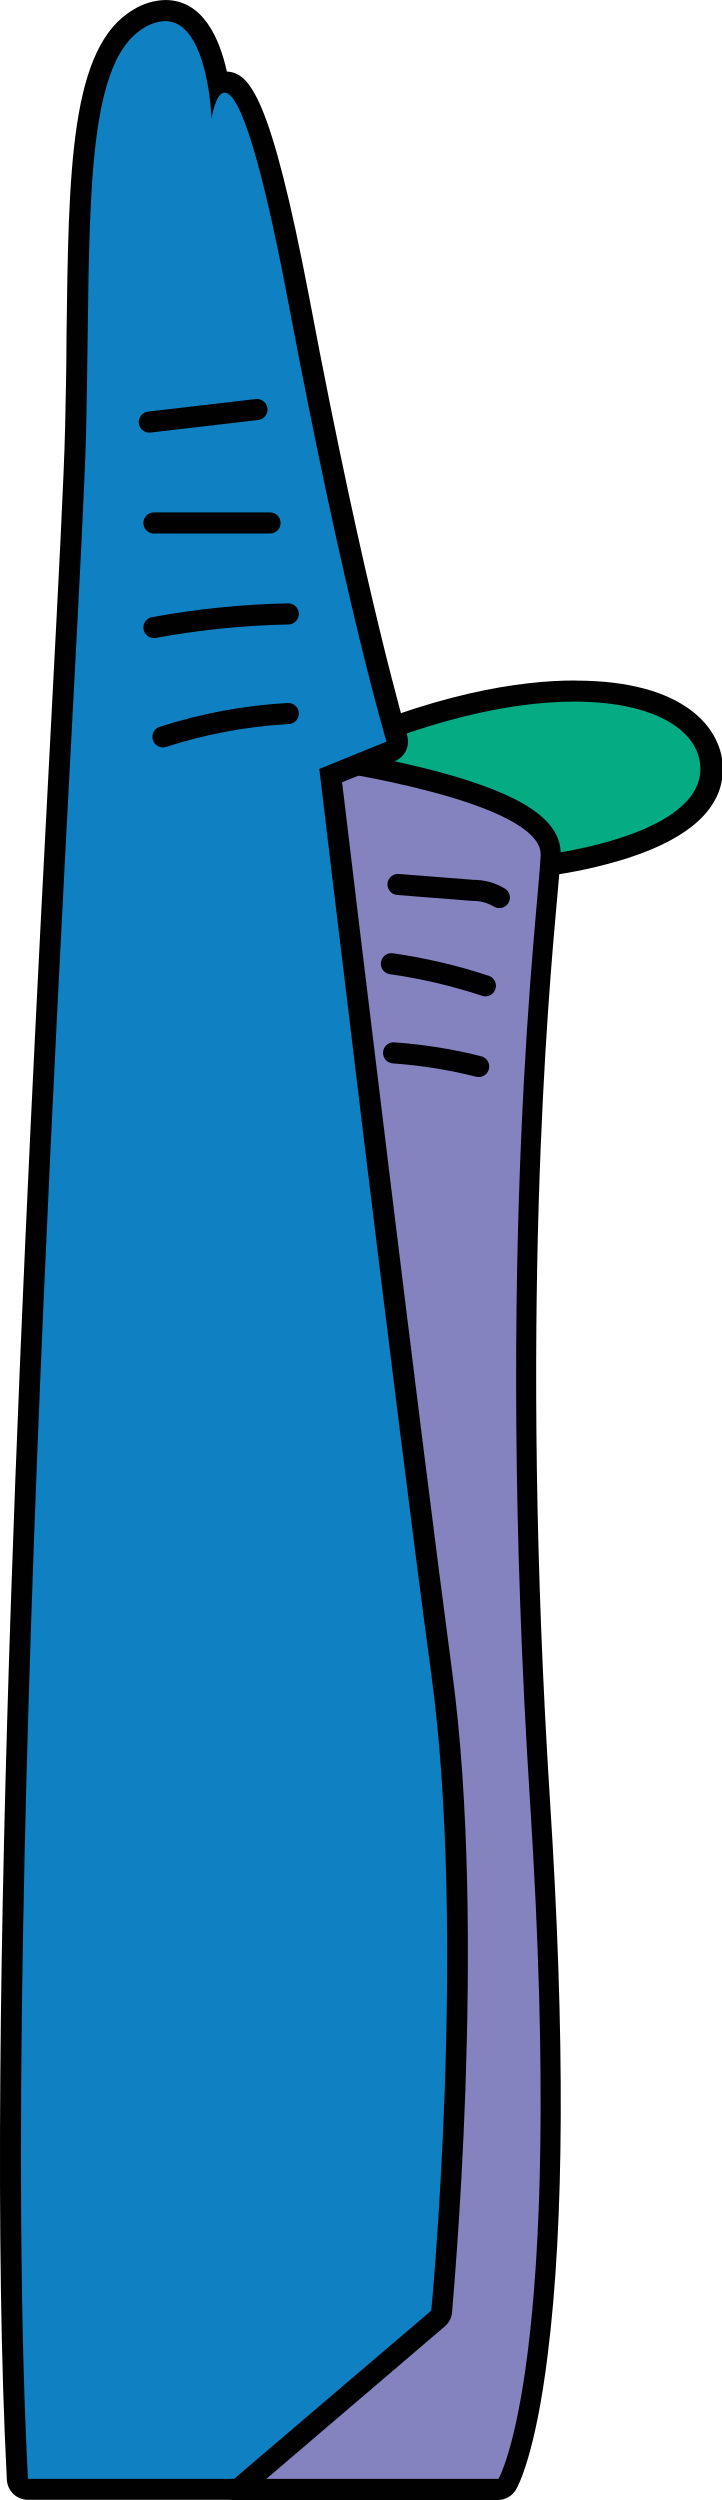
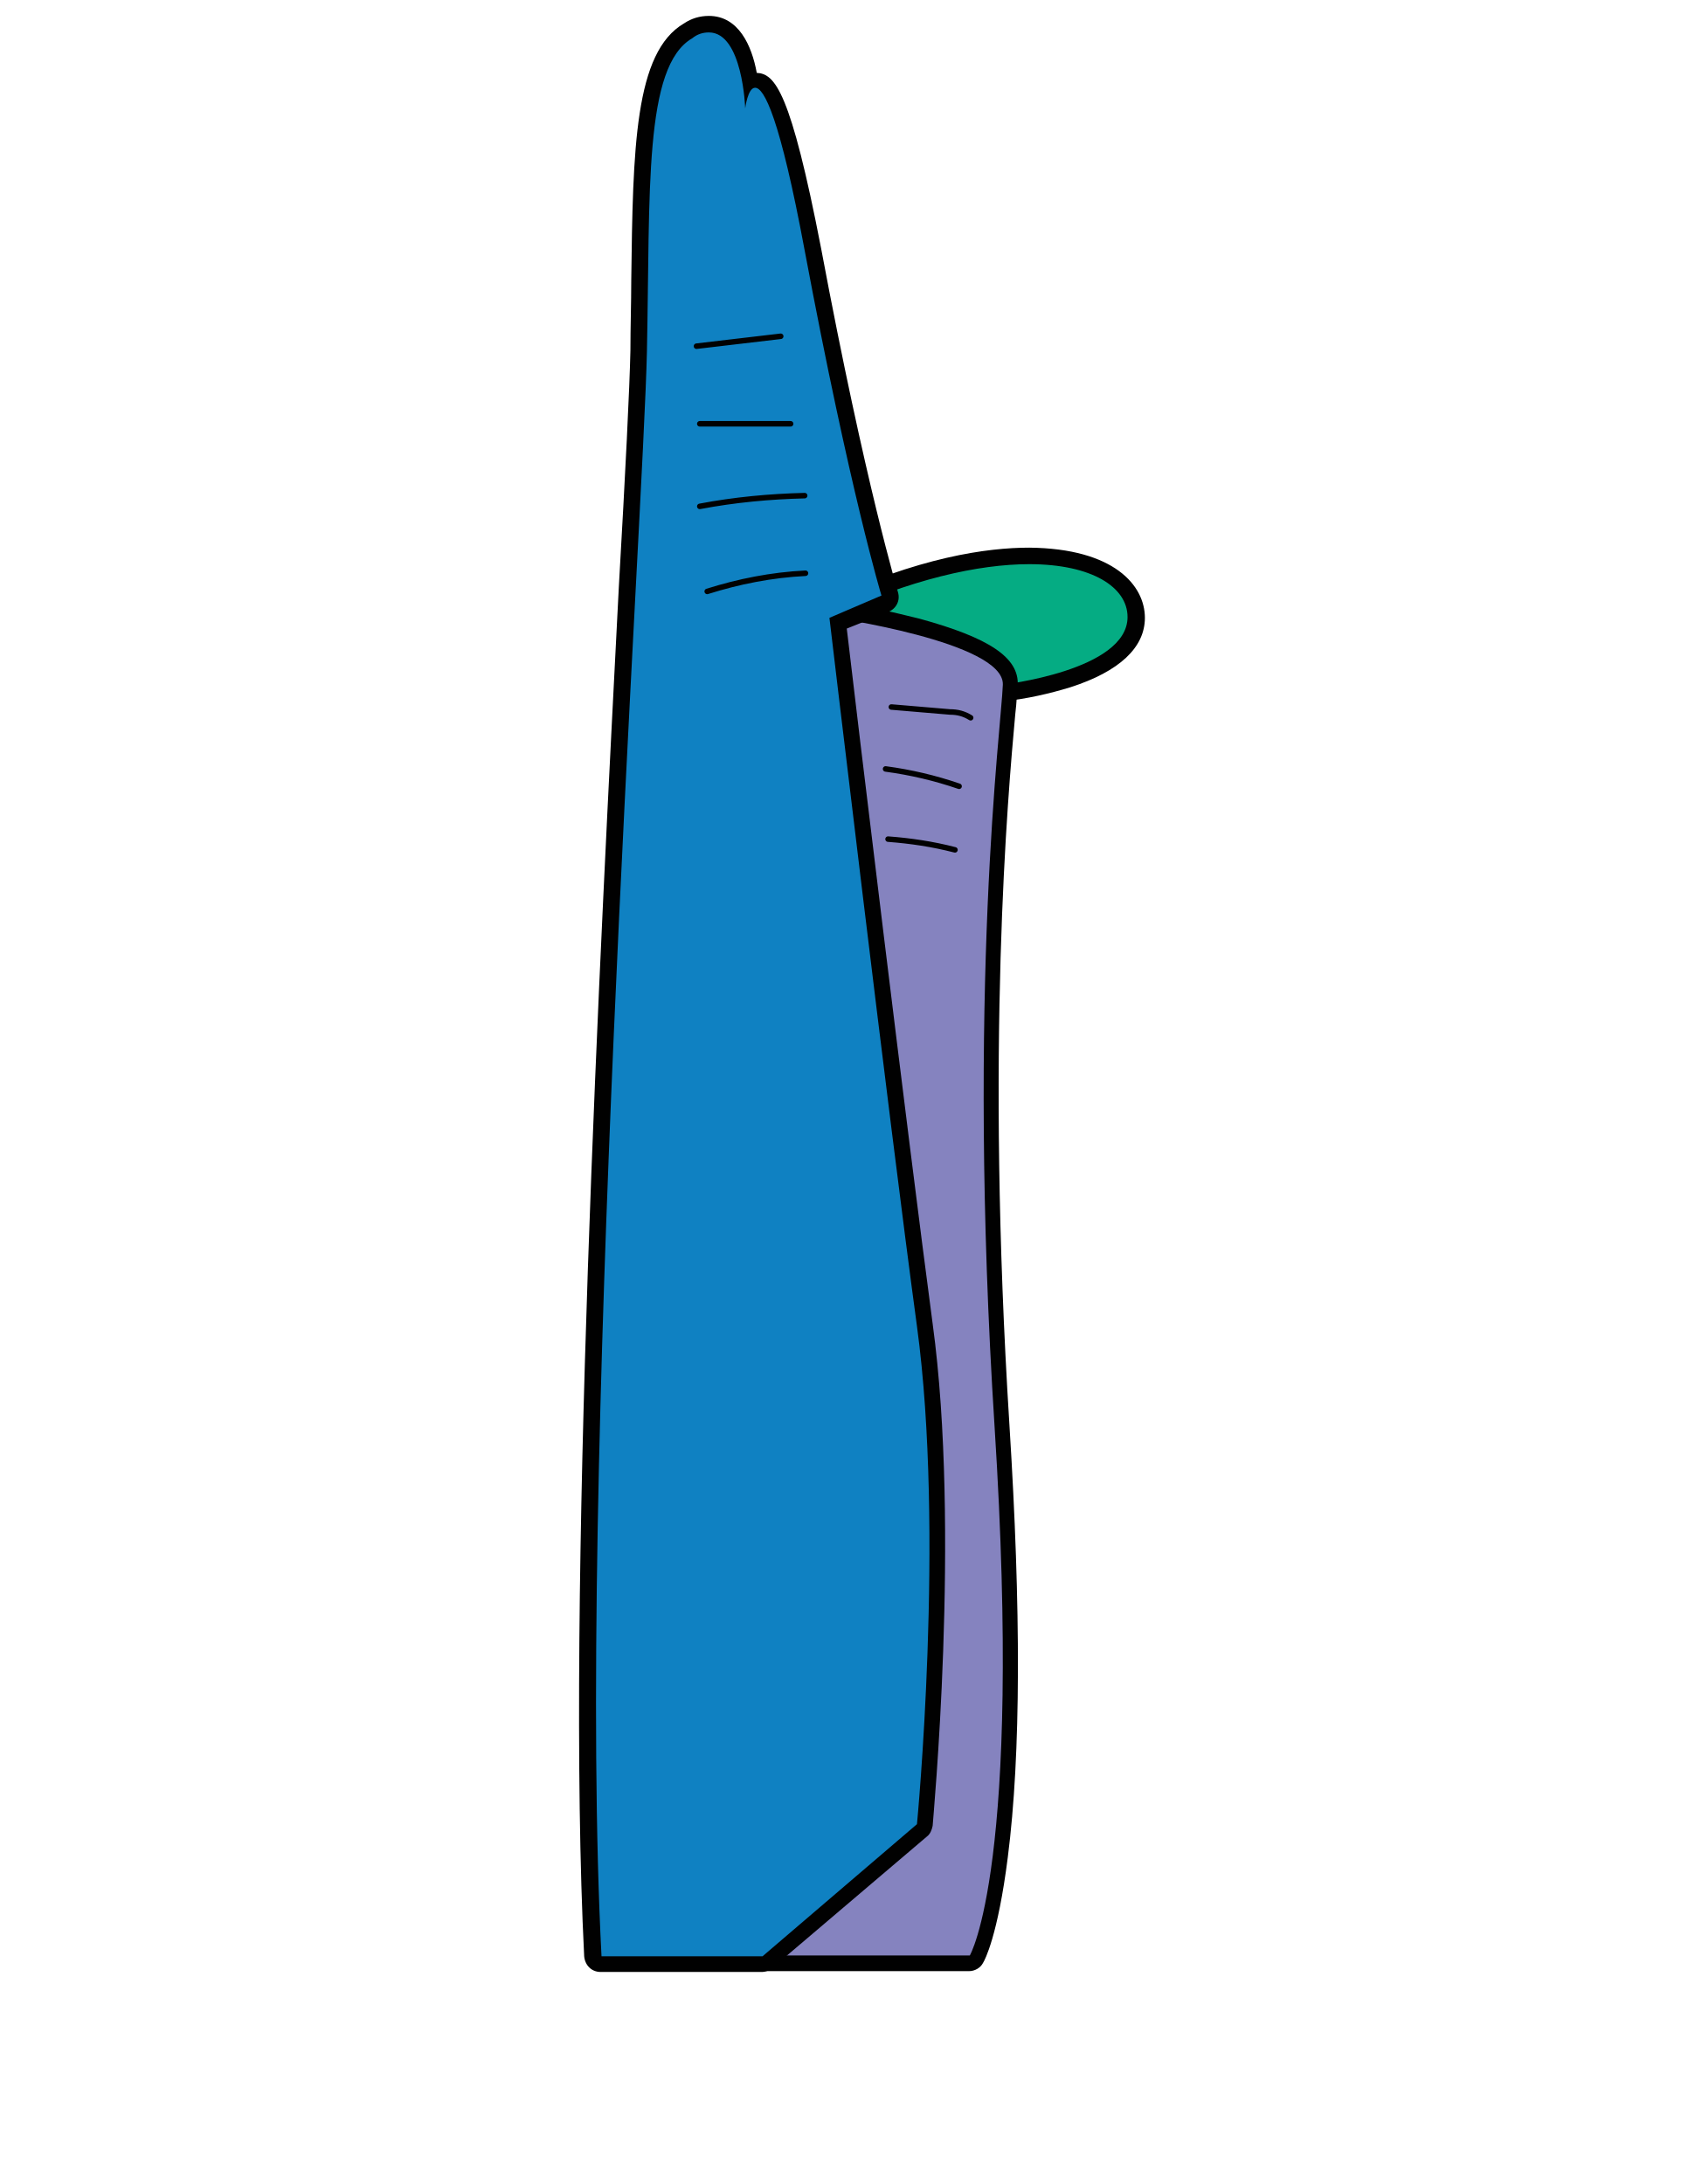
- <svg xmlns="http://www.w3.org/2000/svg" viewBox="0 0 68.37 236.92">
-   <defs>
-     <style>.cls-1{fill:#05ac83;}.cls-1,.cls-3,.cls-4,.cls-5{fill-rule:evenodd;}.cls-2{fill:#010101;}.cls-3{fill:#8583bf;}.cls-4{fill:#0f81c2;}.cls-5{fill:none;stroke:#010101;stroke-linecap:round;stroke-linejoin:round;stroke-width:2px;}</style>
-   </defs>
-   <g id="Layer_2" data-name="Layer 2">
+ <svg xmlns="http://www.w3.org/2000/svg" version="1.1" id="Layer_1" x="0px" y="0px" width="612px" height="792px" viewBox="0 0 612 792" enable-background="new 0 0 612 792" xml:space="preserve">
+   <g id="Layer_2_1_">
    <g id="Landmark">
-       <path class="cls-1" d="M51.19,82.06a1.16,1.16,0,0,1-.37-.07L29.88,73.8a1,1,0,0,1-.64-.9,1,1,0,0,1,.58-.94c11.46-5.35,19.72-6.47,24.62-6.47,7.86,0,12.93,2.9,12.93,7.38,0,3.19-2.79,5.71-8.28,7.49a44.07,44.07,0,0,1-7.79,1.69Z" />
-       <path class="cls-2" d="M54.44,66.49c7.61,0,11.93,2.77,11.93,6.38,0,6.52-15.18,8.19-15.18,8.19L30.24,72.87c9.83-4.58,18.08-6.38,24.2-6.38m0-2h0c-5,0-13.41,1.14-25,6.57a2,2,0,0,0,.12,3.67l21,8.19a2,2,0,0,0,.73.14h.21a45.45,45.45,0,0,0,8-1.74c5.95-1.93,9-4.77,9-8.44,0-3.86-3.65-8.38-13.93-8.38Z" />
-       <path class="cls-3" d="M22.18,235.92a1,1,0,0,1-1-1V163.4l8.06-90.62a1,1,0,0,1,.38-.69,1,1,0,0,1,.62-.22h.14a106.78,106.78,0,0,1,10.69,2.18c7.73,2,11.26,4.29,11.12,7,0,.7-.15,1.86-.29,3.48-.91,9.94-3.65,40.19-.71,86.27,3.37,52.92-2.84,64.12-3.11,64.57a1,1,0,0,1-.86.49Z" />
-       <path class="cls-2" d="M30.24,72.87s21.22,3,21,8.19-4.4,36.63-1,89.86-3,64-3,64h-25V163.4l8.06-90.53m0-2A2,2,0,0,0,29,71.3a2,2,0,0,0-.75,1.39l-8.06,90.53a1.09,1.09,0,0,0,0,.18v71.52a2,2,0,0,0,2,2h25a2,2,0,0,0,1.72-1c.18-.32,1.84-3.33,3-12.81,1.57-12.53,1.64-30.14.22-52.34-2.93-46-.19-76.19.71-86.11.15-1.62.25-2.79.29-3.51.18-3.36-3.47-5.85-11.85-8.08a105.55,105.55,0,0,0-10.81-2.2l-.28,0Z" />
-       <path class="cls-4" d="M2.65,235.92a1,1,0,0,1-1-.95c-2.26-43.64,1.91-123.1,4.16-165.8.73-13.94,1.26-24,1.36-28.64q.09-4.37.13-8.4C7.5,16.36,7.64,5,13.18,1.75A5,5,0,0,1,15.66,1c3.19,0,4.5,3.9,5,6.9a1.46,1.46,0,0,1,.6-.12c1.16,0,3.1,0,7,20.51,5.44,28.9,9.27,41.58,9.31,41.7A1,1,0,0,1,37,71.21l-5.66,2.3c.85,7.09,7.37,61.79,10.52,85,3.37,24.83,0,60.21,0,60.57a1,1,0,0,1-.35.66l-18.67,16a1,1,0,0,1-.65.24Z" />
-       <path class="cls-2" d="M15.66,2c4.07,0,4.39,9.24,4.39,9.24s.35-2.46,1.24-2.46c1.08,0,2.95,3.63,6,19.7,5.52,29.31,9.34,41.8,9.34,41.8l-6.37,2.59s7.22,60.77,10.61,85.77,0,60.33,0,60.33L22.18,234.92H2.65c-3-57.32,5.09-175,5.52-194.37S7.74,6.07,13.68,2.62a4,4,0,0,1,2-.62m0-2a6,6,0,0,0-3,.89C6.64,4.39,6.5,16,6.3,32.11c0,2.7-.07,5.49-.13,8.39-.1,4.62-.63,14.69-1.36,28.63C2.56,111.84-1.61,191.33.65,235a2,2,0,0,0,2,1.9H22.18a2,2,0,0,0,1.3-.48l18.67-15.95a2,2,0,0,0,.69-1.33c0-.35,3.38-35.86,0-60.79-3-22.5-9.29-74.66-10.42-84.22l5-2a2,2,0,0,0,1.16-2.44c0-.12-3.86-12.77-9.29-41.59C25.63,9,23.64,6.9,21.5,6.78,20.8,3.61,19.22,0,15.66,0Z" />
-       <path class="cls-5" d="M15.44,69.83a47.19,47.19,0,0,1,11.88-2.21" />
-       <path class="cls-5" d="M14.59,59.47a78.82,78.82,0,0,1,12.73-1.29" />
-       <path class="cls-5" d="M14.59,49.56h11" />
-       <path class="cls-5" d="M24.35,38.81,14.15,40" />
-       <path class="cls-5" d="M37.72,83.82l7.12.56a4.69,4.69,0,0,1,2.48.68" />
-       <path class="cls-5" d="M37.09,91.33A51.81,51.81,0,0,1,46,93.42" />
-       <path class="cls-5" d="M37.3,99.78a45.88,45.88,0,0,1,8.06,1.29" />
+       <path fill="#05AC83" d="M363.328,251c-0.3,0-0.898,0-1.198-0.3l-62.58-24.554c-1.197-0.298-1.796-1.497-1.796-2.694    s0.599-2.395,1.796-2.694c34.435-15.87,58.987-19.463,73.659-19.463c23.653,0,38.624,8.684,38.624,22.158    c0,9.582-8.382,17.068-24.852,22.457C379.497,248.604,371.711,250.101,363.328,251L363.328,251z" />
+       <path fill="#010101" d="M373.209,204.588c22.757,0,35.631,8.384,35.631,19.163c0,19.463-45.512,24.554-45.512,24.554    l-62.582-24.554C330.09,209.978,354.945,204.588,373.209,204.588 M373.209,198.6L373.209,198.6    c-14.973,0-40.123,3.294-74.856,19.762c-2.995,1.498-4.192,5.091-2.995,8.084c0.599,1.498,1.796,2.396,3.293,2.995l62.88,24.554    c0.599,0.299,1.497,0.299,2.095,0.299h0.602c8.082-0.897,16.166-2.694,23.953-5.09c17.665-5.689,26.948-14.373,26.948-25.151    C415.129,212.373,404.051,198.899,373.209,198.6L373.209,198.6z" />
+       <path fill="#8583BF" d="M276.494,711.816c-1.797,0-2.995-1.197-2.995-2.994V494.731l24.254-271.279    c0-0.898,0.598-1.497,1.197-2.097c0.599-0.298,1.197-0.598,1.796-0.598h0.301c10.778,1.497,21.558,3.892,32.038,6.586    c23.056,5.989,33.834,12.875,33.235,20.96c0,2.095-0.599,5.689-0.896,10.48c-2.697,29.643-10.783,120.37-2.097,258.404    c10.18,158.397-8.383,191.935-9.283,193.431c-0.6,0.898-1.497,1.496-2.694,1.496L276.494,711.816z" />
+       <path fill="#010101" d="M300.747,223.751c0,0,63.481,8.983,62.879,24.554c-0.598,15.569-13.174,109.589-2.993,269.186    c10.181,159.293-8.984,191.633-8.984,191.633h-74.855V495.032L300.747,223.751 M301.048,217.763c-1.498,0-2.696,0.299-3.894,1.198    c-1.197,0.898-2.096,2.395-2.395,4.192l-24.254,270.981c0,0.3,0,0.3,0,0.598v214.091c0,3.293,2.695,5.988,5.989,5.988h74.856    c2.095,0,4.191-1.195,5.089-2.994c0.6-0.897,5.392-9.881,8.985-38.326c4.79-37.428,4.79-90.126,0.598-156.6    c-8.684-137.736-0.598-228.164,2.097-257.807c0.597-4.791,0.597-8.384,0.899-10.48c0.597-10.181-10.481-17.366-35.636-24.253    C322.605,221.655,311.826,219.261,301.048,217.763h-0.9H301.048z" />
+       <path fill="#0F81C2" d="M218.106,711.816c-1.498,0-2.995-1.197-2.995-2.693c-6.887-130.551,5.689-368.596,12.576-496.451    c2.096-41.62,3.893-71.862,4.193-85.636c0.299-8.683,0.299-17.066,0.299-25.151c0.599-47.309,0.898-81.144,17.666-91.026    c2.096-1.498,4.79-2.096,7.486-2.395c9.581,0,13.474,11.677,14.971,20.66c0.599-0.3,1.198-0.3,1.797-0.3    c3.593,0,9.281,0,20.96,61.383c16.169,86.535,27.847,124.562,27.847,124.86c0.599,1.498-0.3,2.995-1.797,3.593l-17.066,6.888    c2.395,21.26,22.156,185.045,31.438,254.513c10.182,74.258,0,180.256,0,181.452c0,0.898-0.598,1.497-1.197,2.097l-55.992,47.908    c-0.6,0.598-1.198,0.598-1.797,0.598L218.106,711.816z" />
+       <path fill="#010101" d="M257.031,11.758c12.277,0,13.176,27.547,13.176,27.547s0.898-7.486,3.592-7.486    c3.294,0,8.983,10.779,17.966,58.988c16.468,87.731,27.846,125.159,27.846,125.159l-18.865,8.085c0,0,21.56,182.049,31.74,256.908    c10.181,74.856,0,180.554,0,180.554l-55.992,47.907h-58.388c-8.983-171.57,15.271-523.996,16.468-582.084    s-1.198-103.301,16.468-113.483C252.839,12.356,254.935,11.758,257.031,11.758 M257.031,5.769c-3.293,0-6.287,0.899-8.982,2.695    c-17.965,10.479-18.565,45.214-19.164,93.421c0,8.085-0.299,16.468-0.299,25.151c-0.299,13.774-1.796,44.016-4.192,85.636    c-6.588,127.855-19.163,365.9-12.576,496.748c0.3,3.296,2.695,5.69,5.988,5.69h58.388c1.498,0,2.695-0.599,3.893-1.495    l55.992-47.611c1.198-0.896,1.797-2.395,2.096-3.891c0-1.199,10.181-107.495,0-182.053    c-8.981-67.371-27.846-223.672-31.14-252.117l14.973-5.988c2.992-1.197,4.49-4.192,3.592-7.187    c0-0.3-11.678-38.327-27.846-124.562c-11.08-57.19-16.77-63.479-23.356-63.778C272.601,16.548,267.811,5.769,257.031,5.769    L257.031,5.769z" />
+       <path fill="none" stroke="#010101" stroke-width="2" stroke-linecap="round" stroke-linejoin="round" d="M256.432,214.468    c11.378-3.593,23.355-5.988,35.632-6.586" />
+       <path fill="none" stroke="#010101" stroke-width="2" stroke-linecap="round" stroke-linejoin="round" d="M253.738,183.628    c12.576-2.396,25.451-3.592,38.027-3.892" />
+       <path fill="none" stroke="#010101" stroke-width="2" stroke-linecap="round" stroke-linejoin="round" d="M253.738,153.685h32.937" />
+       <path fill="none" stroke="#010101" stroke-width="2" stroke-linecap="round" stroke-linejoin="round" d="M283.082,121.946    l-30.542,3.594" />
+       <path fill="none" stroke="#010101" stroke-width="2" stroke-linecap="round" stroke-linejoin="round" d="M323.203,256.389    l21.26,1.797c2.696,0,5.092,0.599,7.487,2.096" />
+       <path fill="none" stroke="#010101" stroke-width="2" stroke-linecap="round" stroke-linejoin="round" d="M321.108,278.846    c8.981,1.198,17.965,3.293,26.649,6.288" />
+       <path fill="none" stroke="#010101" stroke-width="2" stroke-linecap="round" stroke-linejoin="round" d="M322.008,304.298    c8.082,0.599,16.167,1.796,24.252,3.892" />
    </g>
  </g>
</svg>
